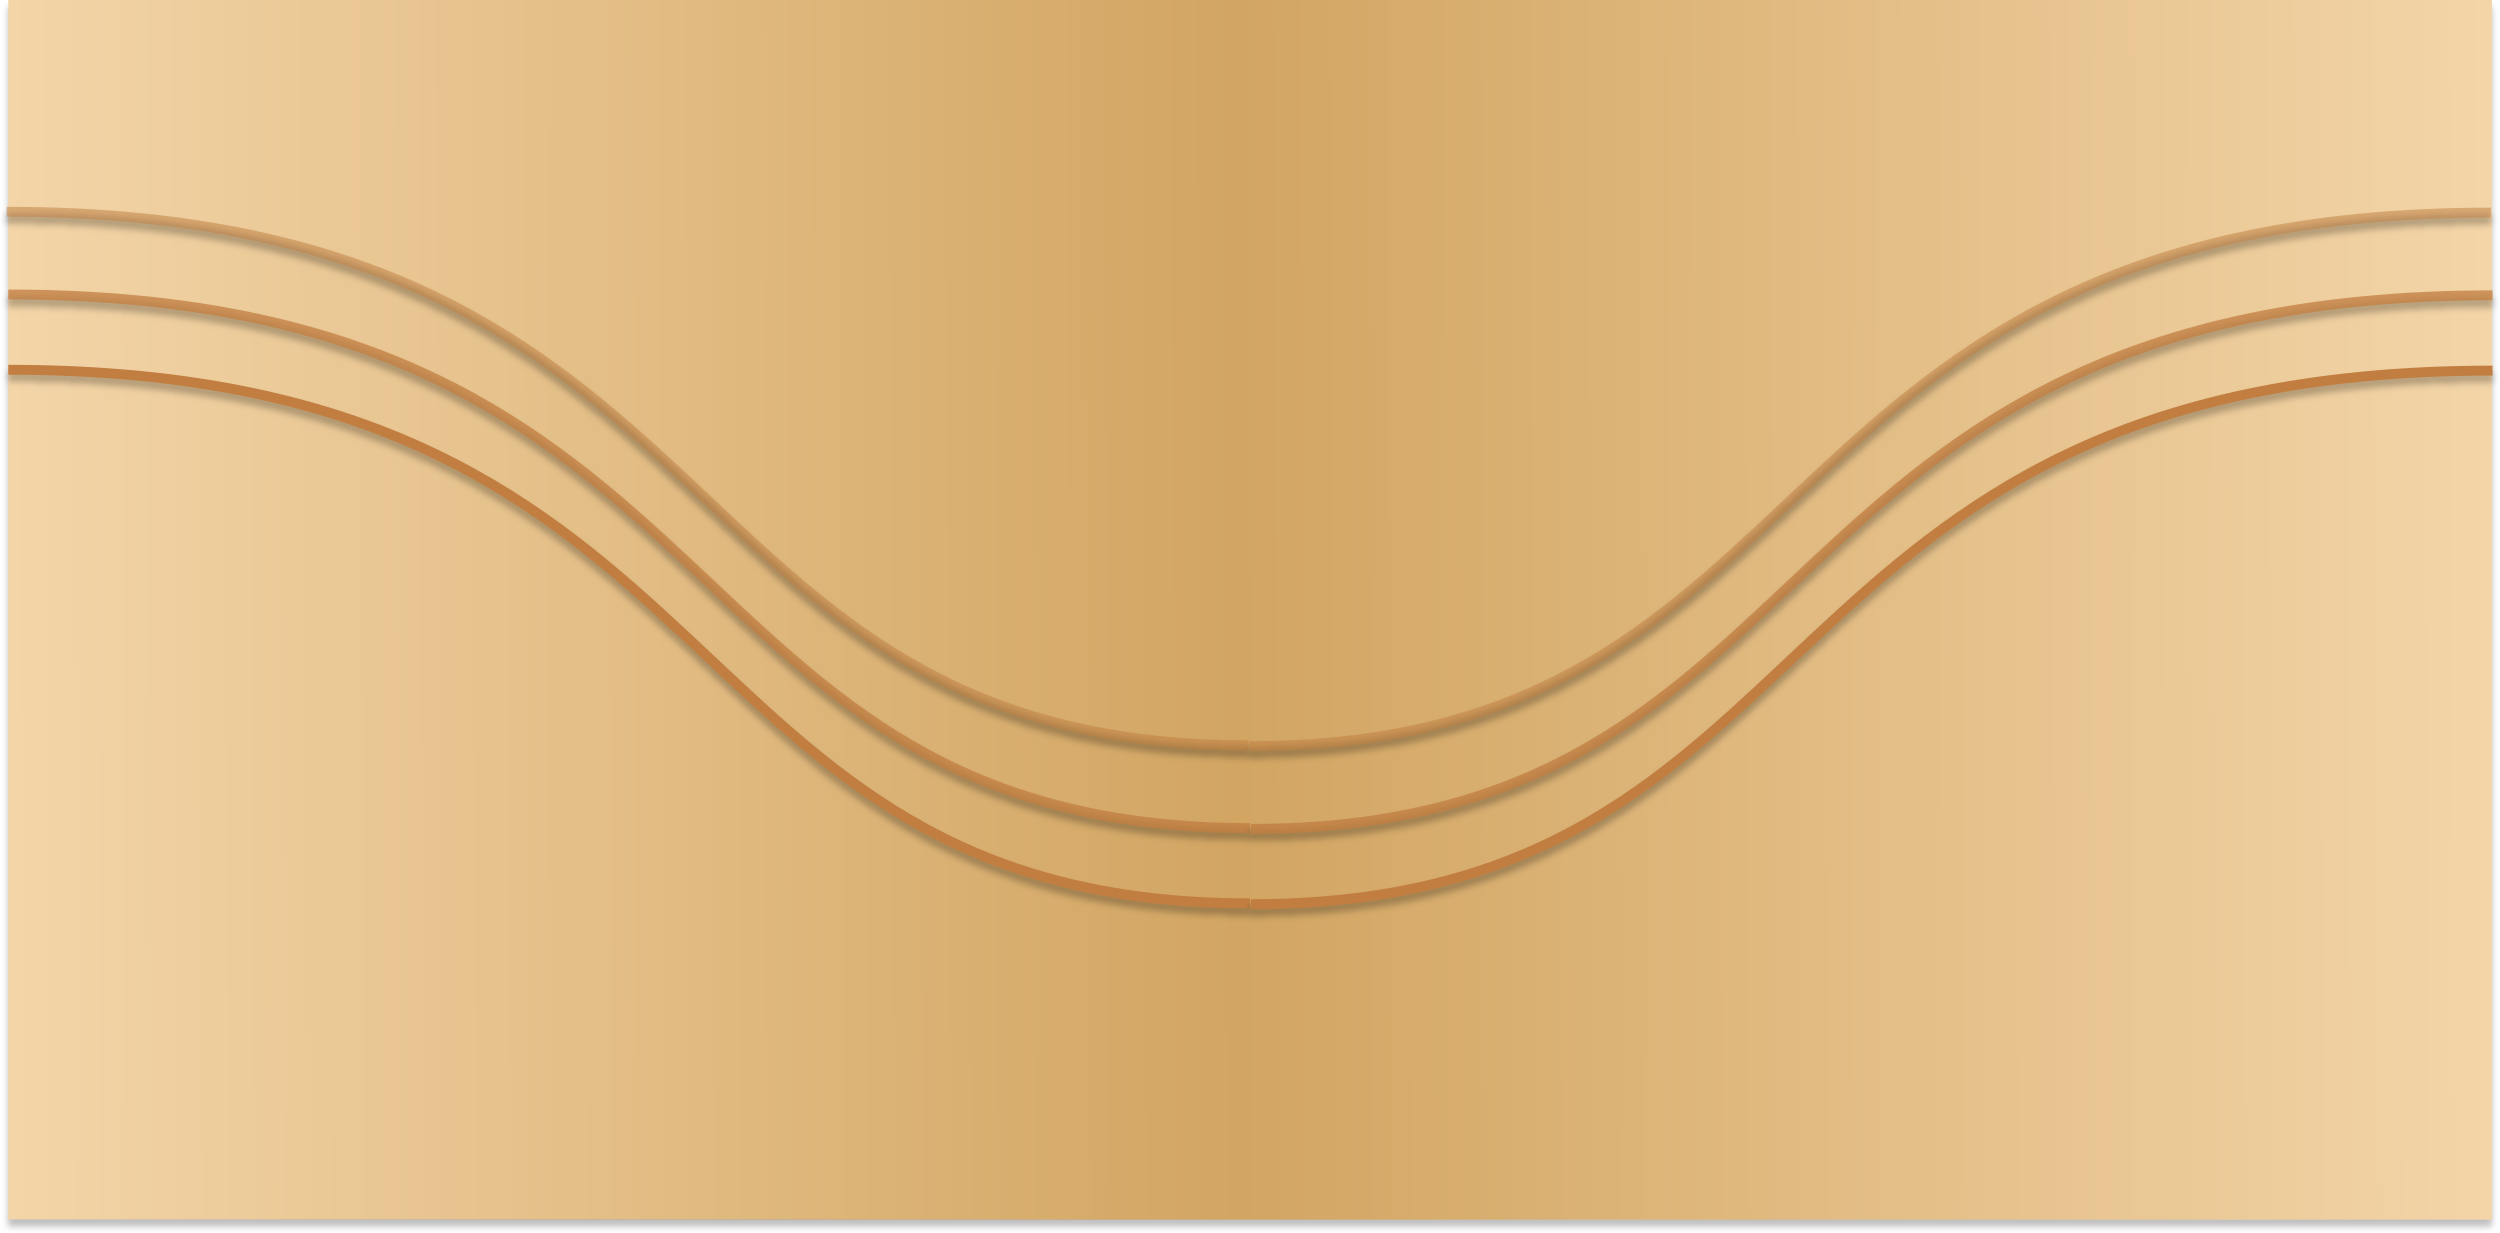
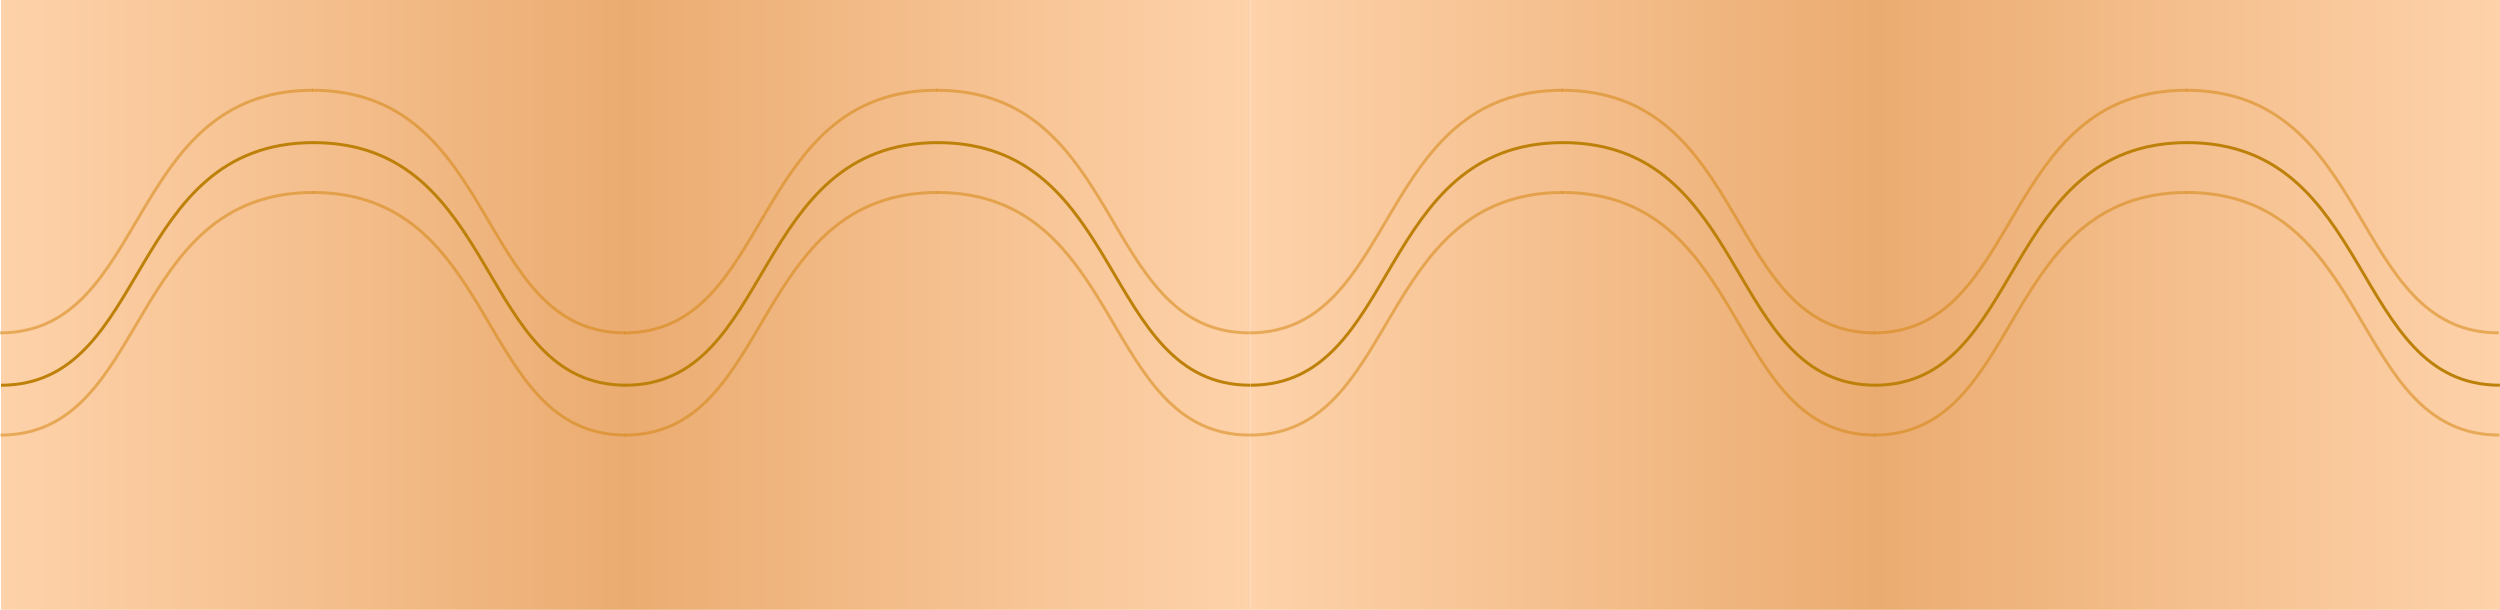
- <svg xmlns="http://www.w3.org/2000/svg" width="1511" height="745" viewBox="0 0 1511 745" fill="none">
-   <g filter="url(#filter0_d)">
-     <rect x="5" width="1501" height="737" fill="url(#paint0_linear)" />
-     <rect x="5" width="1501" height="737" fill="url(#paint1_linear)" />
-   </g>
-   <g filter="url(#filter1_d)">
-     <path d="M755.5 546C396.5 546 456 223.5 5 223.5" stroke="#C17E40" stroke-width="6" />
-   </g>
-   <g filter="url(#filter2_d)">
-     <path d="M756 546.5C1115 546.5 1055.5 224 1506.5 224" stroke="#C17E40" stroke-width="6" />
-   </g>
-   <g filter="url(#filter3_d)">
-     <path d="M755.5 500.5C396.5 500.5 456 178 5 178" stroke="#C17E40" stroke-opacity="0.75" stroke-width="6" />
-   </g>
-   <g filter="url(#filter4_d)">
-     <path d="M756 501C1115 501 1055.5 178.5 1506.5 178.5" stroke="#C17E40" stroke-opacity="0.75" stroke-width="6" />
-   </g>
-   <g filter="url(#filter5_d)">
-     <path d="M754.5 450.5C395.5 450.5 455 128 4 128" stroke="#C17E40" stroke-opacity="0.5" stroke-width="6" />
-   </g>
-   <g filter="url(#filter6_d)">
-     <path d="M755 451C1114 451 1054.5 128.5 1505.5 128.5" stroke="#C17E40" stroke-opacity="0.5" stroke-width="6" />
+ <svg xmlns="http://www.w3.org/2000/svg" width="5014" height="1223" viewBox="0 0 5014 1223" fill="none">
+   <g id="CombinedWifes">
+     <g id="Wives">
+       <rect id="Rectangle 2" x="2" width="2506" height="1223" fill="url(#paint0_linear)" />
+       <g id="Curve1">
+         <path id="Line 2" d="M2 772.595C302.272 772.595 252.505 286 629.727 286" stroke="#BD8008" stroke-width="6" />
+         <path id="Line 3" d="M1255.73 772.595C955.455 772.595 1005.22 286 628 286" stroke="#BD8008" stroke-width="6" />
+         <path id="Line 5" d="M2507.73 772.595C2207.46 772.595 2257.22 286 1880 286" stroke="#BD8008" stroke-width="6" />
+         <path id="Line 4" d="M1254 772.595C1554.27 772.595 1504.51 286 1881.73 286" stroke="#BD8008" stroke-width="6" />
+       </g>
+       <g id="Curve2">
+         <path id="Line 2_2" d="M1 872.595C301.272 872.595 251.505 386 628.727 386" stroke="#D38208" stroke-opacity="0.5" stroke-width="6" />
+         <path id="Line 3_2" d="M1254.73 872.595C954.455 872.595 1004.22 386 627 386" stroke="#D38208" stroke-opacity="0.5" stroke-width="6" />
+         <path id="Line 5_2" d="M2506.73 872.595C2206.46 872.595 2256.22 386 1879 386" stroke="#D38208" stroke-opacity="0.5" stroke-width="6" />
+         <path id="Line 4_2" d="M1253 872.595C1553.27 872.595 1503.51 386 1880.73 386" stroke="#D38208" stroke-opacity="0.5" stroke-width="6" />
+       </g>
+       <g id="Curve3">
+         <path id="Line 2_3" d="M-1.5216e-06 667.595C300.272 667.595 250.505 181 627.727 181" stroke="#D38208" stroke-opacity="0.5" stroke-width="6" />
+         <path id="Line 3_3" d="M1253.73 667.595C953.455 667.595 1003.22 181 626 181" stroke="#D38208" stroke-opacity="0.5" stroke-width="6" />
+         <path id="Line 5_3" d="M2505.73 667.595C2205.46 667.595 2255.22 181 1878 181" stroke="#D38208" stroke-opacity="0.5" stroke-width="6" />
+         <path id="Line 4_3" d="M1252 667.595C1552.27 667.595 1502.51 181 1879.73 181" stroke="#D38208" stroke-opacity="0.5" stroke-width="6" />
+       </g>
+     </g>
+     <g id="Wives_2">
+       <rect id="Rectangle 2_2" x="2508" width="2506" height="1223" fill="url(#paint1_linear)" />
+       <g id="Curve1_2">
+         <path id="Line 2_4" d="M2508 772.595C2808.27 772.595 2758.51 286 3135.73 286" stroke="#BD8008" stroke-width="6" />
+         <path id="Line 3_4" d="M3761.73 772.595C3461.46 772.595 3511.22 286 3134 286" stroke="#BD8008" stroke-width="6" />
+         <path id="Line 5_4" d="M5013.73 772.595C4713.46 772.595 4763.22 286 4386 286" stroke="#BD8008" stroke-width="6" />
+         <path id="Line 4_4" d="M3760 772.595C4060.27 772.595 4010.51 286 4387.73 286" stroke="#BD8008" stroke-width="6" />
+       </g>
+       <g id="Curve2_2">
+         <path id="Line 2_5" d="M2507 872.595C2807.27 872.595 2757.51 386 3134.73 386" stroke="#D38208" stroke-opacity="0.5" stroke-width="6" />
+         <path id="Line 3_5" d="M3760.73 872.595C3460.46 872.595 3510.22 386 3133 386" stroke="#D38208" stroke-opacity="0.5" stroke-width="6" />
+         <path id="Line 5_5" d="M5012.73 872.595C4712.46 872.595 4762.22 386 4385 386" stroke="#D38208" stroke-opacity="0.5" stroke-width="6" />
+         <path id="Line 4_5" d="M3759 872.595C4059.27 872.595 4009.51 386 4386.73 386" stroke="#D38208" stroke-opacity="0.5" stroke-width="6" />
+       </g>
+       <g id="Curve3_2">
+         <path id="Line 2_6" d="M2506 667.595C2806.27 667.595 2756.51 181 3133.73 181" stroke="#D38208" stroke-opacity="0.5" stroke-width="6" />
+         <path id="Line 3_6" d="M3759.73 667.595C3459.46 667.595 3509.22 181 3132 181" stroke="#D38208" stroke-opacity="0.5" stroke-width="6" />
+         <path id="Line 5_6" d="M5011.73 667.595C4711.46 667.595 4761.22 181 4384 181" stroke="#D38208" stroke-opacity="0.5" stroke-width="6" />
+         <path id="Line 4_6" d="M3758 667.595C4058.27 667.595 4008.51 181 4385.73 181" stroke="#D38208" stroke-opacity="0.5" stroke-width="6" />
+       </g>
+     </g>
  </g>
  <defs>
-     <filter id="filter0_d" x="1" y="0" width="1509" height="745" filterUnits="userSpaceOnUse" color-interpolation-filters="sRGB">
-       <feFlood flood-opacity="0" result="BackgroundImageFix" />
-       <feColorMatrix in="SourceAlpha" type="matrix" values="0 0 0 0 0 0 0 0 0 0 0 0 0 0 0 0 0 0 127 0" />
-       <feOffset dy="4" />
-       <feGaussianBlur stdDeviation="2" />
-       <feColorMatrix type="matrix" values="0 0 0 0 0 0 0 0 0 0 0 0 0 0 0 0 0 0 0.25 0" />
-       <feBlend mode="normal" in2="BackgroundImageFix" result="effect1_dropShadow" />
-       <feBlend mode="normal" in="SourceGraphic" in2="effect1_dropShadow" result="shape" />
-     </filter>
-     <filter id="filter1_d" x="1" y="220.5" width="758.5" height="336.5" filterUnits="userSpaceOnUse" color-interpolation-filters="sRGB">
-       <feFlood flood-opacity="0" result="BackgroundImageFix" />
-       <feColorMatrix in="SourceAlpha" type="matrix" values="0 0 0 0 0 0 0 0 0 0 0 0 0 0 0 0 0 0 127 0" />
-       <feOffset dy="4" />
-       <feGaussianBlur stdDeviation="2" />
-       <feColorMatrix type="matrix" values="0 0 0 0 0 0 0 0 0 0 0 0 0 0 0 0 0 0 0.25 0" />
-       <feBlend mode="normal" in2="BackgroundImageFix" result="effect1_dropShadow" />
-       <feBlend mode="normal" in="SourceGraphic" in2="effect1_dropShadow" result="shape" />
-     </filter>
-     <filter id="filter2_d" x="752" y="221" width="758.5" height="336.5" filterUnits="userSpaceOnUse" color-interpolation-filters="sRGB">
-       <feFlood flood-opacity="0" result="BackgroundImageFix" />
-       <feColorMatrix in="SourceAlpha" type="matrix" values="0 0 0 0 0 0 0 0 0 0 0 0 0 0 0 0 0 0 127 0" />
-       <feOffset dy="4" />
-       <feGaussianBlur stdDeviation="2" />
-       <feColorMatrix type="matrix" values="0 0 0 0 0 0 0 0 0 0 0 0 0 0 0 0 0 0 0.25 0" />
-       <feBlend mode="normal" in2="BackgroundImageFix" result="effect1_dropShadow" />
-       <feBlend mode="normal" in="SourceGraphic" in2="effect1_dropShadow" result="shape" />
-     </filter>
-     <filter id="filter3_d" x="1" y="175" width="758.5" height="336.5" filterUnits="userSpaceOnUse" color-interpolation-filters="sRGB">
-       <feFlood flood-opacity="0" result="BackgroundImageFix" />
-       <feColorMatrix in="SourceAlpha" type="matrix" values="0 0 0 0 0 0 0 0 0 0 0 0 0 0 0 0 0 0 127 0" />
-       <feOffset dy="4" />
-       <feGaussianBlur stdDeviation="2" />
-       <feColorMatrix type="matrix" values="0 0 0 0 0 0 0 0 0 0 0 0 0 0 0 0 0 0 0.25 0" />
-       <feBlend mode="normal" in2="BackgroundImageFix" result="effect1_dropShadow" />
-       <feBlend mode="normal" in="SourceGraphic" in2="effect1_dropShadow" result="shape" />
-     </filter>
-     <filter id="filter4_d" x="752" y="175.5" width="758.5" height="336.5" filterUnits="userSpaceOnUse" color-interpolation-filters="sRGB">
-       <feFlood flood-opacity="0" result="BackgroundImageFix" />
-       <feColorMatrix in="SourceAlpha" type="matrix" values="0 0 0 0 0 0 0 0 0 0 0 0 0 0 0 0 0 0 127 0" />
-       <feOffset dy="4" />
-       <feGaussianBlur stdDeviation="2" />
-       <feColorMatrix type="matrix" values="0 0 0 0 0 0 0 0 0 0 0 0 0 0 0 0 0 0 0.25 0" />
-       <feBlend mode="normal" in2="BackgroundImageFix" result="effect1_dropShadow" />
-       <feBlend mode="normal" in="SourceGraphic" in2="effect1_dropShadow" result="shape" />
-     </filter>
-     <filter id="filter5_d" x="0" y="125" width="758.5" height="336.5" filterUnits="userSpaceOnUse" color-interpolation-filters="sRGB">
-       <feFlood flood-opacity="0" result="BackgroundImageFix" />
-       <feColorMatrix in="SourceAlpha" type="matrix" values="0 0 0 0 0 0 0 0 0 0 0 0 0 0 0 0 0 0 127 0" />
-       <feOffset dy="4" />
-       <feGaussianBlur stdDeviation="2" />
-       <feColorMatrix type="matrix" values="0 0 0 0 0 0 0 0 0 0 0 0 0 0 0 0 0 0 0.25 0" />
-       <feBlend mode="normal" in2="BackgroundImageFix" result="effect1_dropShadow" />
-       <feBlend mode="normal" in="SourceGraphic" in2="effect1_dropShadow" result="shape" />
-     </filter>
-     <filter id="filter6_d" x="751" y="125.5" width="758.5" height="336.5" filterUnits="userSpaceOnUse" color-interpolation-filters="sRGB">
-       <feFlood flood-opacity="0" result="BackgroundImageFix" />
-       <feColorMatrix in="SourceAlpha" type="matrix" values="0 0 0 0 0 0 0 0 0 0 0 0 0 0 0 0 0 0 127 0" />
-       <feOffset dy="4" />
-       <feGaussianBlur stdDeviation="2" />
-       <feColorMatrix type="matrix" values="0 0 0 0 0 0 0 0 0 0 0 0 0 0 0 0 0 0 0.25 0" />
-       <feBlend mode="normal" in2="BackgroundImageFix" result="effect1_dropShadow" />
-       <feBlend mode="normal" in="SourceGraphic" in2="effect1_dropShadow" result="shape" />
-     </filter>
-     <linearGradient id="paint0_linear" x1="1506" y1="362" x2="5" y2="368" gradientUnits="userSpaceOnUse">
-       <stop stop-color="#F3D5A8" />
-       <stop offset="0.516" stop-color="#D2A562" />
-       <stop offset="1" stop-color="#483313" stop-opacity="0" />
+     <linearGradient id="paint0_linear" x1="2508" y1="612" x2="2" y2="612" gradientUnits="userSpaceOnUse">
+       <stop stop-color="#FED2AA" />
+       <stop offset="0.499" stop-color="#EBAC71" />
+       <stop offset="1" stop-color="#FED2AA" />
    </linearGradient>
-     <linearGradient id="paint1_linear" x1="1506" y1="362" x2="5" y2="368" gradientUnits="userSpaceOnUse">
-       <stop stop-color="#F3D5A8" />
-       <stop offset="0.505" stop-color="#D2A562" />
-       <stop offset="1" stop-color="#F3D5A8" />
+     <linearGradient id="paint1_linear" x1="5014" y1="612" x2="2508" y2="612" gradientUnits="userSpaceOnUse">
+       <stop stop-color="#FED2AA" />
+       <stop offset="0.499" stop-color="#EBAC71" />
+       <stop offset="1" stop-color="#FED2AA" />
    </linearGradient>
  </defs>
</svg>
